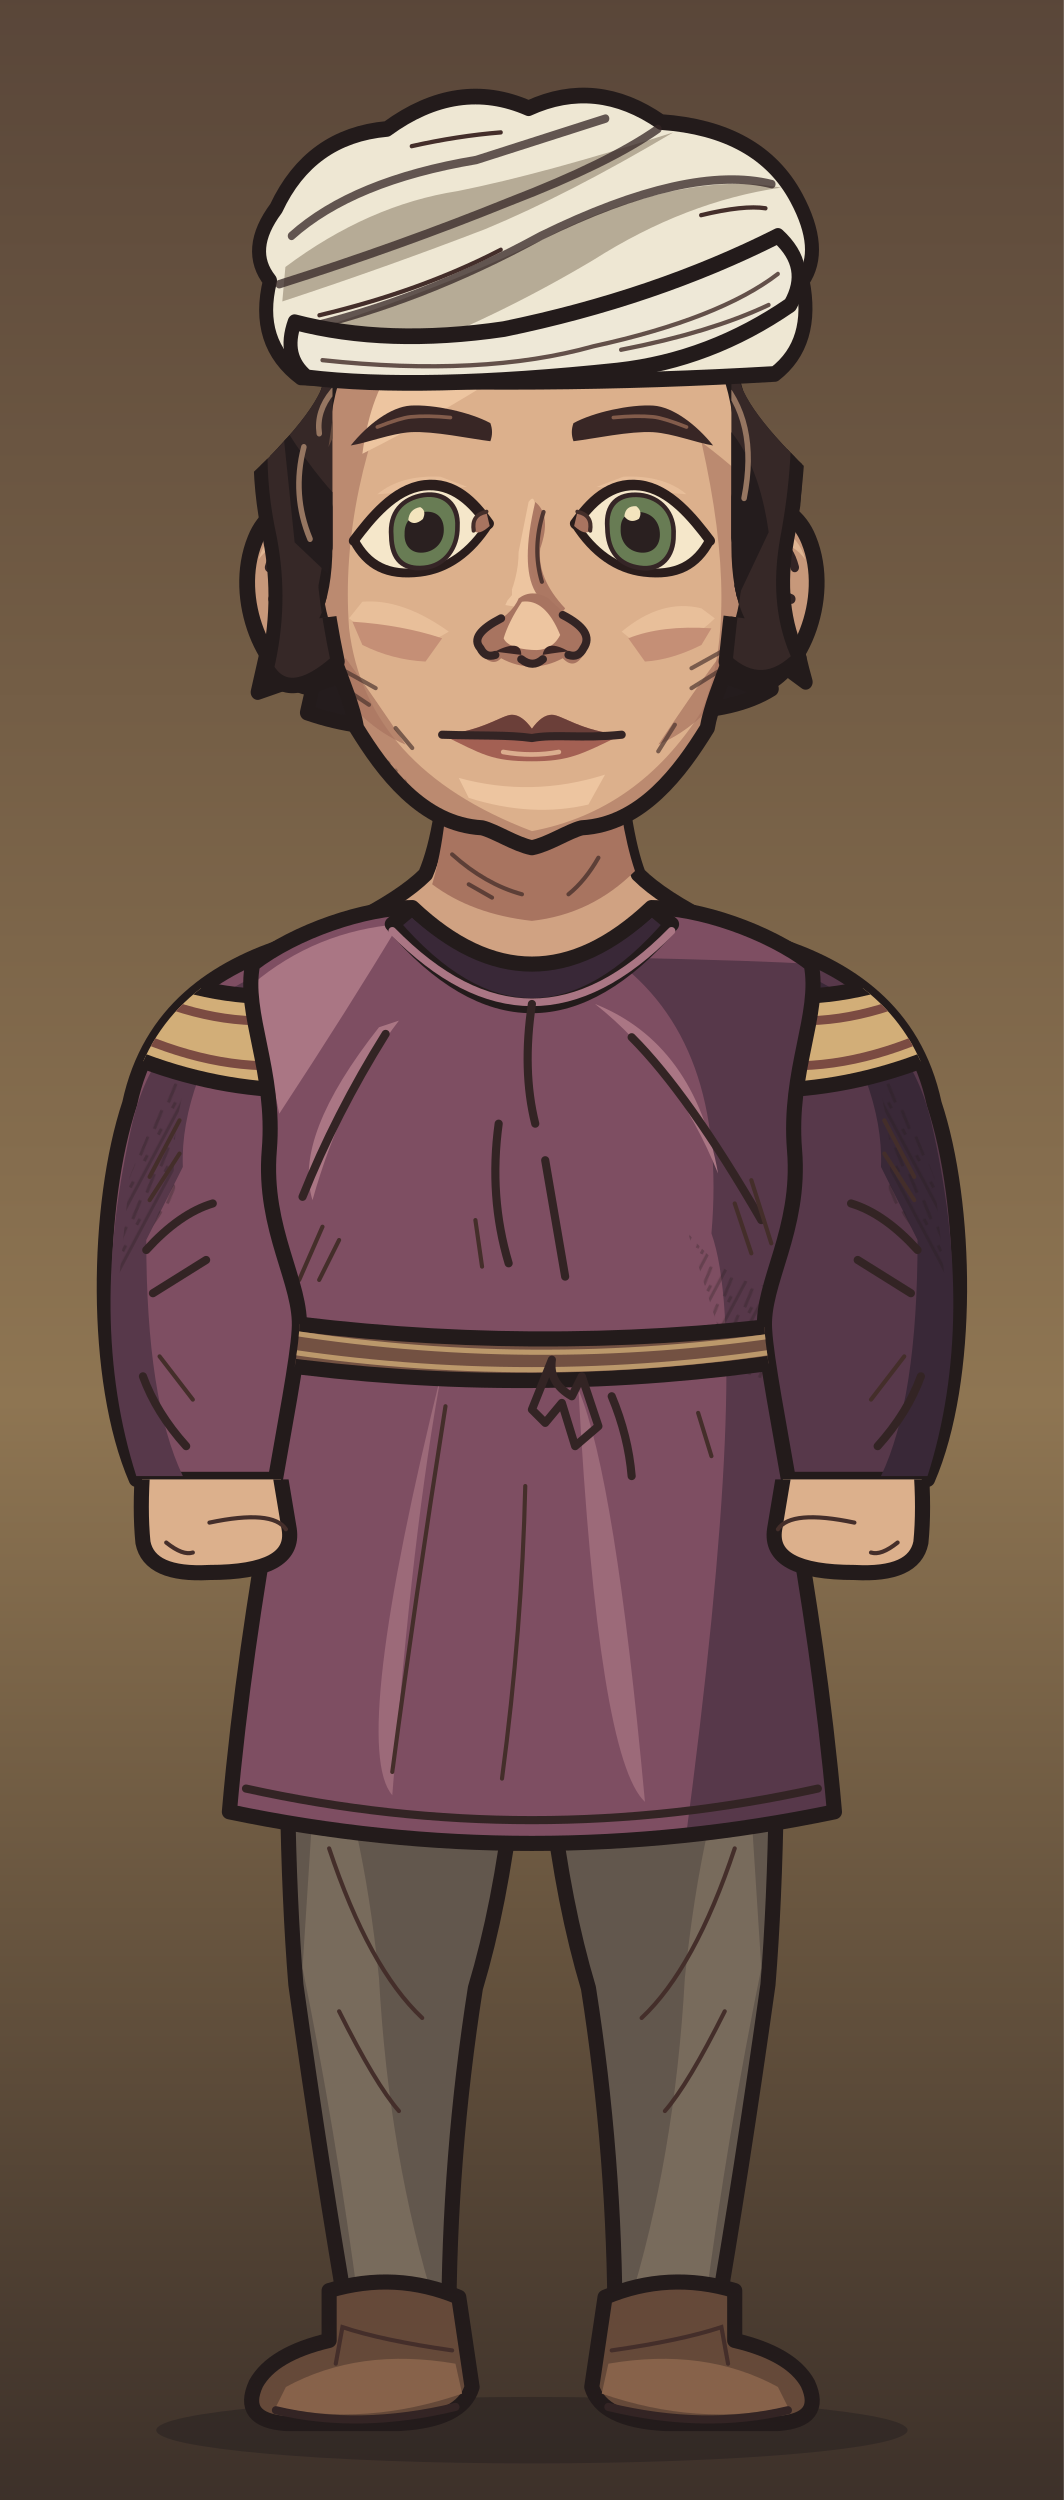
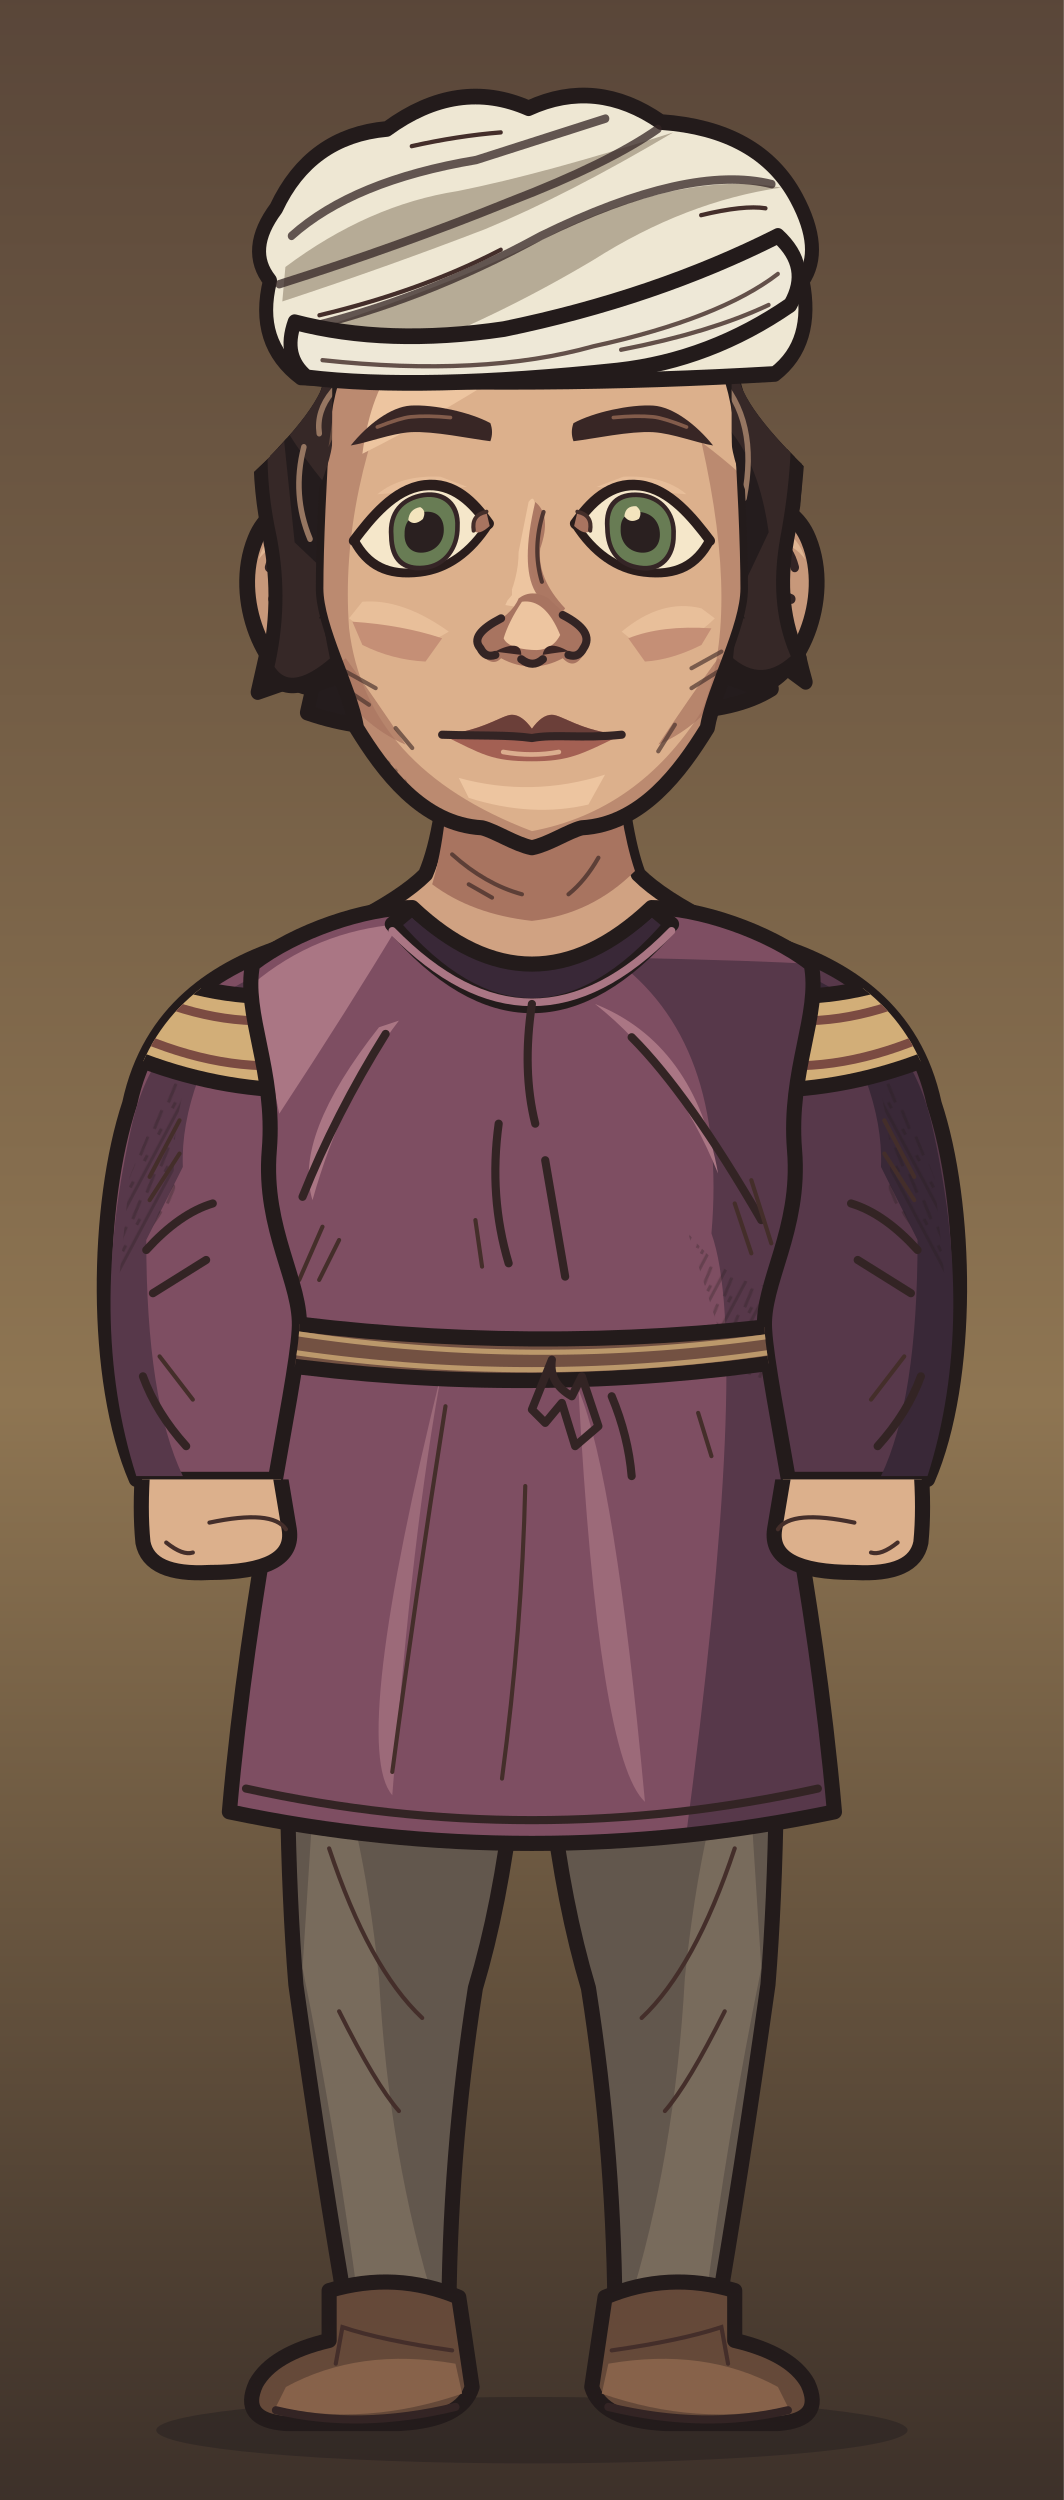
<svg xmlns="http://www.w3.org/2000/svg" xmlns:xlink="http://www.w3.org/1999/xlink" aria-labelledby="title" width="320" height="752" viewBox="0 0 320 752" role="img">
  <defs>
    <style>
      .edge {stroke:#231b1b;stroke-width:4.55;stroke-linecap:round;stroke-linejoin:round}
      .seam {fill:none;stroke:#332424;stroke-width:2.45;stroke-linecap:round;stroke-linejoin:round}
      .etch {fill:none;stroke:#442e2a;stroke-width:1.25;stroke-linecap:round}
      .hair-line {fill:none;stroke:#967661;stroke-width:1.45;stroke-linecap:round}
      .white {fill:#f5e7ca;stroke:#2a1d1c;stroke-width:2.65;stroke-linejoin:round}
      .label {fill:#efdfc1;font:600 20px Georgia,serif}
      .muted {fill:#b8aa96;font:13px 'Segoe UI',sans-serif}
      .section {fill:#dcbb8e;font:600 14px 'Segoe UI',sans-serif}
    </style>
    <linearGradient id="umber" x2="0" y2="1" gradientUnits="objectBoundingBox">
      <stop stop-color="#594639" />
      <stop offset=".56" stop-color="#8e7552" />
      <stop offset="1" stop-color="#3c3029" />
    </linearGradient>
    <linearGradient id="ash" x2="0" y2="1" gradientUnits="objectBoundingBox">
      <stop stop-color="#3b423d" />
      <stop offset=".56" stop-color="#7a7d67" />
      <stop offset="1" stop-color="#242b28" />
    </linearGradient>
    <linearGradient id="rose" x2="0" y2="1" gradientUnits="objectBoundingBox">
      <stop stop-color="#51404a" />
      <stop offset=".56" stop-color="#8a6972" />
      <stop offset="1" stop-color="#372c33" />
    </linearGradient>
    <pattern id="paper-grain" width="63" height="57" patternUnits="userSpaceOnUse">
      <path d="M1 16l2-1m21-4 5-2m16 7 6-1M12 32l3-1m16 11 4-1m20-14 4 1M4 51l5-1m41 0 9-2" fill="none" stroke="#231a1b" stroke-width=".85" opacity=".19" />
      <path d="M4 5l9-1m29 2 2-1M1 40l4-1m12 9 1-1m21-23 4-1m9 12 5-2" fill="none" stroke="#f0dbb5" stroke-width=".85" opacity=".23" />
      <path d="M16 19h.6m13-3h.7m28 6h.7m-39 15h.6m23 4h.6m-12 11h.7m29-39h.7" fill="none" stroke="#21191a" stroke-width="1.2" opacity=".28" stroke-linecap="round" />
    </pattern>
    <pattern id="ink-lines" width="7" height="9" patternUnits="userSpaceOnUse" patternTransform="rotate(28)">
      <path d="M1 -2V10m2.8-8 .6 6m1.9-1v5" stroke="#271d1d" stroke-width=".95" fill="none" opacity=".65" />
    </pattern>
    <radialGradient id="vignette" cx=".5" cy=".39" r=".72">
      <stop offset=".47" stop-color="#20191c" stop-opacity="0" />
      <stop offset="1" stop-color="#20191c" stop-opacity=".48" />
    </radialGradient>
    <g id="firs" fill="currentColor">
      <path d="M10 439Q15 379 12 300L9 220 15 146 15 54 19 80 21 147 28 230 25 326 29 439Z" />
      <path d="M17 169Q27 174 45 174L57 169 49 179 27 187 17 185                M18 194Q29 196 52 192L63 183 56 194 26 205 16 207                M15 225Q46 230 67 218L77 206 71 223 42 238 18 241                M17 252Q48 255 78 245L91 230 84 249 52 266 20 269                M14 282Q40 281 71 278L88 261 84 281 57 291 19 298                M19 312Q43 316 69 310L88 299 84 310 58 322 22 325" />
      <path d="M6 312 0 315V284L11 285M0 266 13 270V250L0 249M0 220 15 221 15 206 0 202                M0 180 16 181V167L0 165M0 141 15 150V138L0 133M0 112 17 127V118L0 104" />
      <path d="M64 440Q55 380 58 324L59 258 63 217 68 222 65 266 68 328 76 440Z                M63 291Q78 294 89 282L100 267 96 283 81 301 62 307                M63 323Q80 323 106 304L98 321 68 339                M63 316Q44 306 37 293L41 307 64 329Z" />
    </g>
    <g id="brambles" fill="none" stroke="currentColor" stroke-linecap="round" stroke-linejoin="round">
      <path stroke-width="3.8" d="M9 440Q13 401 21 380T26 333m-8 57Q39 375 43 352m-28 46Q6 377 0 376M41 440Q41 402 63 385m-20 44q26-6 39-30" />
      <path stroke-width="2" d="M23 364l14-13m-12 4-7-15m20 29 17-4m-15-1 1-11m13 49 2-17m2 14 18-5m-34 32q-12-10-17-10" />
    </g>
    <g id="night-scratches" fill="none" stroke="currentColor" stroke-width="1.2" stroke-linecap="round">
      <path d="M16 113q32-11 54-8m-30 9 16-3m184-40q19-4 44 1m-11 7 19 4                M24 335q33-3 68-16m-44 16 26-4m164-9q31 5 60-3m-39 8 38-3                M27 391q22-6 52-5m168 14q28-8 57-8m-40 11 24-4                M55 178l18-6m177 36 17 3m-12-4 17-1" />
    </g>
    <g id="shirt-setting">
      <rect width="320" height="440" fill="url(#umber)" />
      <path d="M50 217q24 8 64 1l-15 7-56 6m176-90q39-13 70-5l-26 4 28 2-64 6" fill="#856c54" opacity=".5" />
      <use xlink:href="#firs" style="color:#342827" opacity=".52" transform="translate(-26 8)" />
      <use xlink:href="#firs" style="color:#413128" opacity=".58" transform="translate(340 101) scale(-1 .81)" />
      <use xlink:href="#night-scratches" style="color:#dfbb87" opacity=".28" />
      <use xlink:href="#brambles" style="color:#291f22" opacity=".71" />
      <rect width="320" height="440" fill="url(#vignette)" />
      <rect width="320" height="440" fill="url(#paper-grain)" />
    </g>
    <g id="armor-setting">
      <rect width="320" height="440" fill="url(#ash)" />
      <path d="M42 173q49-4 68 3l-43 6 25 3-49 4m151 35q47 10 104-6l-26 14-62 8Z" fill="#707764" opacity=".48" />
      <use xlink:href="#firs" style="color:#27312c" opacity=".64" transform="translate(-36 30)" />
      <use xlink:href="#firs" style="color:#303833" opacity=".75" transform="translate(324 45) scale(-.86 1.03)" />
      <use xlink:href="#brambles" style="color:#252a27" opacity=".62" transform="translate(319 10) scale(-1 1)" />
      <use xlink:href="#night-scratches" style="color:#d8d8a9" opacity=".28" transform="translate(-2 21)" />
      <rect width="320" height="440" fill="url(#vignette)" />
      <rect width="320" height="440" fill="url(#paper-grain)" />
    </g>
    <g id="woman-setting">
      <rect width="320" height="440" fill="url(#rose)" />
      <path d="M44 235q40-4 76-1l-20 6-36 2 19 3-44 5m183-50q35 3 60-3l-24 9-31 2" fill="#775d65" opacity=".6" />
      <use xlink:href="#firs" style="color:#3b2b34" opacity=".58" transform="translate(-20 84) scale(.86 .91)" />
      <use xlink:href="#firs" style="color:#3d2e39" opacity=".68" transform="translate(327 54) scale(-.85 .98)" />
      <path d="M300 440q-2-82-6-173l-9-103 7-35 12 42 9 98 7 171Z                M294 195q-10-18-25-24l-15-1 13-4 11 2 18 15                M285 162q-13-22-34-27l-7 4 7-11 17 4 20 17                M303 242q-18-23-36-27l-13 3 15-9 11 2 21 15" fill="#3a2b33" opacity=".64" />
      <use xlink:href="#brambles" style="color:#2d2229" opacity=".8" transform="translate(12 6)" />
      <use xlink:href="#night-scratches" style="color:#e1b8a8" opacity=".28" transform="translate(0 7)" />
      <rect width="320" height="440" fill="url(#vignette)" />
      <rect width="320" height="440" fill="url(#paper-grain)" />
    </g>
    <pattern id="mail-rings" width="14" height="13" patternUnits="userSpaceOnUse" patternTransform="rotate(-7)">
      <path d="M-1 2q3-3 6 0 1 3-2 5Q0 8-1 5M6 2q3-3 6 0 1 3-2 5Q7 8 6 5M3 8q3-3 6 0 1 3-2 5-3 1-4-2M10 8q3-3 6 0" fill="none" stroke="#2d2c28" stroke-width="1.6" stroke-linecap="round" />
      <path d="M-.5 4q1.5-2 3-1m5 1q1.4-2 3-1M4 10q1.5-2 3-1m4 1q1.4-2 3-1" fill="none" stroke="#9a9b87" stroke-width="1.12" opacity=".78" stroke-linecap="round" />
    </pattern>
    <pattern id="armor-plates" width="47" height="24" patternUnits="userSpaceOnUse" patternTransform="translate(4 4) rotate(2)">
      <path d="M1 0l21 .7 1 18-3 3-17-1-1-4Zm24 1 19-1 2 15-3 7-19-2Z" fill="#85867a" stroke="#352e2a" stroke-width="1.75" stroke-linejoin="round" />
      <path d="M2 2l18 .2-.2 4L5 7 4 17Zm24 0 16-1 1 4-14 2-3 10Z" fill="#a9a58d" />
      <path d="M19 4l4 14-3 3-16-1 13-4Zm22 2 4 10-2 5-17-1 13-4Z" fill="#62655f" />
      <path d="M7 7l1-.5m6 12 3-2m16-7 5-1m-7 5 4-2" fill="none" stroke="#d0c0a0" stroke-width=".9" opacity=".76" />
      <path d="M6 12q2-2 2.7 1-1 2.2-2.7.5Zm12 1q1.8-2 2.4.6-1 2.6-2.5.8Zm11 1q1-2.2 2.8-1-.2 2.9-2.8 2.1Zm12-2q2.2-1.4 2.3.8-1 2.3-2.3.5Z" fill="#3c342d" />
    </pattern>
    <clipPath id="portrait-frame">
      <rect width="320" height="752" />
    </clipPath>
    <clipPath id="headgear-hair-back-reveal">
      <path d="M97.926 109.5H222.074Q220.074 118.5 240.074 138.5L320 215V440H0V215L79.926 138.5Q99.926 118.5 97.926 109.5Z" />
    </clipPath>
    <clipPath id="wardrobe-torso-mask">
      <path d="M124 273 C110 273 89 280 76 290 C73 305 83 322 81 346 C79 370 91 386 90 400 C89 418 75 476 69 545 Q160 564 251 545 C245 476 231 418 230 400 C229 386 241 370 239 346 C237 322 247 305 244 290 C231 280 210 273 196 273 Q160 307 124 273Z" />
    </clipPath>
    <clipPath id="wardrobe-sleeve-mask">
      <path d="M87 284 C65 291 45 304 39 332 C29 362 28 415 41 445 H85 Q111 406 105 336Z" />
    </clipPath>
    <clipPath id="face-shape-clip">
      <path d="M 160 73 C 191 73 219 90 223 128 C 224 143 225 164 225 177 C 225 189 214.75 207 212.75 219 C 204.75 232 193 248 175 249 C 171 250 165 254 160 255 C 155 254 149 250 145 249 C 127 248 115.25 232 107.25 219 C 105.25 207 95 189 95 177 C 95 164 96 143 97 128 C 101 90 129 73 160 73 Z" />
    </clipPath>
    <clipPath id="face-features-eye-left">
      <path d="M-21 0 C-16 -6 -9 -14 0 -14 C9 -14 15 -7 19.5 0 C14 8 7 12 -1 12 C-11 12 -17 8 -21 0Z" />
    </clipPath>
    <clipPath id="face-features-eye-right">
      <path d="M-21 0 C-16 -6 -9 -14 0 -14 C9 -14 15 -7 19.5 0 C14 8 7 12 -1 12 C-11 12 -17 8 -21 0Z" />
    </clipPath>
    <clipPath id="face-features-nose-bridge">
      <path d="M154 144H167V179L172 185V187H149V185L154 179Z" />
    </clipPath>
    <clipPath id="headgear-hair-front-reveal">
      <path d="M97.926 109.5H222.074Q220.074 118.5 240.074 138.5L320 215V440H0V215L79.926 138.5Q99.926 118.5 97.926 109.5Z" />
    </clipPath>
    <clipPath id="headgear-hair-face">
      <path d="M25 0H100V164Q100 178 96 186Q160 177 224 186Q220 178 220 164V0H295V337H25Z" />
    </clipPath>
+     <mask id="hair-face-opening" maskUnits="userSpaceOnUse" x="0" y="0" width="320" height="440">
+       <rect fill="white" x="0" y="0" width="320" height="440" />
+       <g clip-path="url(#face-shape-clip)">
+         <path d="M220 132C220 117 197 107 160 107S100 117 100 132C100 142 89 158 89 176V300H231V176C231 158 220 142 220 132Z" fill="black" />
+       </g>
+     </mask>
    <clipPath id="hair-crown-clip">
      <path d="M97 198q-16 13-23 2 5-19 1-38-7-29 2-52 9-36 38-49 25-14 48-9 28-6 54 12 28 18 29 53 2 21-3 45-4 20 4 35-12 11-24 1Q226 172 226.5 174Q224 151 217 125Q199 129 182 116Q166 106 155 98Q142 112 118 121Q108 125 101 125Q99 148 93 176Q94 185 97 198Z" />
    </clipPath>
    <clipPath id="full-costume-hands-clip">
      <rect x="0" y="445" width="320" height="307" />
    </clipPath>
  </defs>
  <g data-part="full-costume">
    <rect width="320" height="752" fill="url(#umber)" />
    <ellipse cx="160" cy="731" rx="113" ry="10" fill="#261f20" opacity=".5" />
    <g>
      <path d="M87 469 L158 469 Q158 548 143 598 Q135 649 135 700 H105 Q97 654 89 597 Q85 548 87 469Z" fill="#62574d" class="edge" />
      <path d="M96 514 Q109 546 114 595 Q117 649 131 694 H108Q101 641 91 592Z" fill="#8c7c69" opacity=".53" />
      <path d="M99 556Q111 592 127 607 M102 605Q113 627 120 635" class="etch" />
      <g transform="translate(0 0)">
        <path d="M99 689Q119 683 138 691L142 718Q139 728 120 729H86Q72 728 77 717Q82 708 99 704Z" fill="#654939" class="edge" />
        <path d="M86 718Q108 706 137 711L139 720Q110 730 83 724Z" fill="#87624a" />
        <path d="M101 711L103 700Q115 704 136 707" class="etch" />
        <path d="M83 725Q108 731 137 724" class="seam" />
      </g>
    </g>
    <g transform="translate(320 0) scale(-1 1)">
      <path d="M87 469 L158 469 Q158 548 143 598 Q135 649 135 700 H105 Q97 654 89 597 Q85 548 87 469Z" fill="#62574d" class="edge" />
      <path d="M96 514 Q109 546 114 595 Q117 649 131 694 H108Q101 641 91 592Z" fill="#8c7c69" opacity=".53" />
      <path d="M99 556Q111 592 127 607 M102 605Q113 627 120 635" class="etch" />
      <g transform="translate(0 0)">
        <path d="M99 689Q119 683 138 691L142 718Q139 728 120 729H86Q72 728 77 717Q82 708 99 704Z" fill="#654939" class="edge" />
        <path d="M86 718Q108 706 137 711L139 720Q110 730 83 724Z" fill="#87624a" />
        <path d="M101 711L103 700Q115 704 136 707" class="etch" />
        <path d="M83 725Q108 731 137 724" class="seam" />
      </g>
    </g>
  </g>
  <g clip-path="url(#portrait-frame)">
    <g id="hair-back">
      <g clip-path="url(#headgear-hair-back-reveal)">
        <g transform="matrix(0.926 0 0 1.024 11.765 -3.765)">
          <path d="M104 96q-25 16-27 45-7 21 0 42l-6 24 19-6-3 12q35 11 69-6 59 12 82-1l-4-12 15 10q-9-29-4-52 4-39-23-58Z" fill="#241c1d" class="edge" />
        </g>
      </g>
    </g>
    <g data-part="neck">
      <g id="face-shape-neck">
        <path d="M 135 219 Q 134 249 128 263 Q 121 270 105 278 L 122 301 198 301 215 278 Q 199 270 192 263 Q 187 250 185 219 Z" fill="#d0a282" class="edge" />
        <path d="M 135 224 185 224 Q 186 247 191 262 Q 178 275 160 277 Q 142 275 130 266 Q 135 249 135 224 Z" fill="#a87460" />
        <path d="M 136 257 q 10 9 21 12 m -16 -3 7 4 m 32 -12 q -4 7 -9 11" class="etch" opacity=".75" />
      </g>
    </g>
    <g id="wardrobe-outfit-tiraz_robe" data-outfit="tiraz_robe">
      <path d="M87 284 C65 291 45 304 39 332 C29 362 28 415 41 445 H85 Q111 406 105 336Z" fill="#7e4e62" class="edge" />
      <g data-part="sleeve-left" clip-path="url(#wardrobe-sleeve-mask)">
        <path d="M40 337 Q47 308 76 294 Q54 326 55 351 L44 373 Q44 421 55 444 H41 Q26 397 40 337Z" fill="#57384a" />
        <path d="M39 354 Q50 326 59 315 Q50 342 53 359 L36 383Z" fill="url(#ink-lines)" opacity=".44" />
        <path d="M44 376 q10 -11 20 -14 m-18 27 16 -10 M43 414 q4 11 13 21" class="seam" />
        <path d="M45 354 l9 -17 m-9 24 9 -14 m-6 61 10 13" class="etch" />
        <g data-part="sleeve-band">
          <path d="M43 292 Q69 302 91 299 L91 328 Q65 328 40 318Z" fill="#d2ae78" class="edge" />
          <path d="M43 299 Q68 310 91 306 M40 311 Q67 323 91 320" fill="none" stroke="#7b4b42" stroke-width="2.7" stroke-linecap="round" />
        </g>
      </g>
      <g transform="translate(320 0) scale(-1 1)">
        <path d="M87 284 C65 291 45 304 39 332 C29 362 28 415 41 445 H85 Q111 406 105 336Z" fill="#57384a" class="edge" />
        <g data-part="sleeve-right" clip-path="url(#wardrobe-sleeve-mask)">
          <path d="M40 337 Q47 308 76 294 Q54 326 55 351 L44 373 Q44 421 55 444 H41 Q26 397 40 337Z" fill="#392837" />
          <path d="M39 354 Q50 326 59 315 Q50 342 53 359 L36 383Z" fill="url(#ink-lines)" opacity=".44" />
          <path d="M44 376 q10 -11 20 -14 m-18 27 16 -10 M43 414 q4 11 13 21" class="seam" />
          <path d="M45 354 l9 -17 m-9 24 9 -14 m-6 61 10 13" class="etch" />
          <g data-part="sleeve-band">
            <path d="M43 292 Q69 302 91 299 L91 328 Q65 328 40 318Z" fill="#d2ae78" class="edge" />
            <path d="M43 299 Q68 310 91 306 M40 311 Q67 323 91 320" fill="none" stroke="#7b4b42" stroke-width="2.7" stroke-linecap="round" />
          </g>
        </g>
      </g>
      <path d="M124 273 C110 273 89 280 76 290 C73 305 83 322 81 346 C79 370 91 386 90 400 C89 418 75 476 69 545 Q160 564 251 545 C245 476 231 418 230 400 C229 386 241 370 239 346 C237 322 247 305 244 290 C231 280 210 273 196 273 Q160 307 124 273Z" fill="#7e4e62" />
      <g data-part="torso" clip-path="url(#wardrobe-torso-mask)">
        <path d="M76 296 Q95 280 120 278 Q105 303 84 335Z" fill="#aa7684" />
        <path d="M184 288 Q231 289 244 290 L256 555 H206 Q226 405 214 371 Q219 313 184 288Z" fill="#57384a" />
        <path d="M77 344 Q87 359 83 381 L68 402 L60 359Z" fill="#57384a" />
        <path d="M207 371 Q223 390 235 386 L234 416 L220 412Z" fill="url(#ink-lines)" opacity=".42" />
        <path d="M120 307 Q103 329 94 361 Q88 342 114 309Z M179 302 Q209 314 216 353 Q203 321 179 302Z" fill="#aa7684" />
        <path d="M133 412Q124 460 118 540Q105 525 133 412Z M174 418Q185 444 194 542Q180 529 174 418Z" fill="#aa7684" opacity=".68" />
        <path d="M134 423Q125 480 118 533 M158 447Q157 490 151 535" class="etch" />
        <path d="M74 538Q160 557 246 538" class="seam" />
        <path d="M116 311 Q101 335 91 360 M190 312 Q207 329 229 367 M150 338 q-3 22 3 42 m11 -31 6 35 M184 420q5 12 6 24" class="seam" />
        <path d="M97 369 l-7 16 m12 -12 -6 12 M226 355 l6 19 m-11 -12 5 15 M143 367 l2 14 m65 44 4 13" class="etch" />
        <path d="M118 278 Q160 327 202 278 L196 273 Q160 306 124 273Z" fill="#392837" class="edge" />
        <path d="M118 280 Q160 323 202 280" fill="none" stroke="#aa7684" stroke-width="2.3" stroke-linecap="round" />
        <path d="M160 302 q-3 20 1 36" class="seam" />
      </g>
      <path d="M124 273 C110 273 89 280 76 290 C73 305 83 322 81 346 C79 370 91 386 90 400 C89 418 75 476 69 545 Q160 564 251 545 C245 476 231 418 230 400 C229 386 241 370 239 346 C237 322 247 305 244 290 C231 280 210 273 196 273 Q160 307 124 273Z" fill="none" class="edge" />
      <g data-part="belt" clip-path="url(#wardrobe-torso-mask)">
        <path d="M80 397Q160 408 240 398L239 409Q160 421 81 410Z" fill="#735142" class="edge" />
        <path d="M82 400Q160 413 238 401M83 406Q160 418 237 406" fill="none" stroke="#bb986b" stroke-width="1.55" stroke-linecap="round" />
        <path d="M166 409Q165 416 172 420L175 414 180 429 173 435 169 422 164 428 160 424Z" fill="#967451" class="seam" />
      </g>
    </g>
    <g id="face-shape">
      <g id="face-shape-ears">
        <g transform="translate(105 179) scale(-1.046 1.19)">
          <path d="M -4 -15 C 7 -26 22 -25 27 -14 C 34 1 24 21 12 23 L -4 18 Z" fill="#c7987a" class="edge" />
          <path d="M 7 -15 C 16 -20 24 -16 26 -9 C 22 -14 16 -14 13 -11 L 10 -1 Z" fill="#edc5a0" opacity=".66" />
          <path d="M 23 -7 Q 20 -17 10 -11 L 7 2 M 22 1 Q 15 -2 11 6" class="seam" />
        </g>
        <g transform="translate(215 179) scale(1.046 1.19)">
          <path d="M -4 -15 C 7 -26 22 -25 27 -14 C 34 1 24 21 12 23 L -4 18 Z" fill="#c7987a" class="edge" />
          <path d="M 7 -15 C 16 -20 24 -16 26 -9 C 22 -14 16 -14 13 -11 L 10 -1 Z" fill="#edc5a0" opacity=".66" />
          <path d="M 23 -7 Q 20 -17 10 -11 L 7 2 M 22 1 Q 15 -2 11 6" class="seam" />
        </g>
      </g>
      <path d="M 160 73 C 191 73 219 90 223 128 C 224 143 225 164 225 177 C 225 189 214.75 207 212.75 219 C 204.75 232 193 248 175 249 C 171 250 165 254 160 255 C 155 254 149 250 145 249 C 127 248 115.25 232 107.25 219 C 105.25 207 95 189 95 177 C 95 164 96 143 97 128 C 101 90 129 73 160 73 Z" fill="#dcb08c" />
      <g clip-path="url(#face-shape-clip)">
        <path d="M 70 141 Q 104 91 123 103 Q 102 148 105 189 Q 110 231 160 250 Q 192 244 211 214 Q 223 186 211 133 Q 235 151 250 174 L 250 265 70 265 Z" fill="#bb8a70" />
        <path d="M 109 136.5 Q 114 99 142 98 Q 173 89 195 107 Q 174 98 152 112 Q 130 126 109 136.5 Z" fill="#edc5a0" />
        <g transform="translate(160 0) scale(-1 1)">
          <path d="M 25 190 Q 39 180 51 181 L 55 186 Q 45 194 32 194 Z" fill="#edc5a0" opacity=".72" />
          <path d="M 27 192 Q 39 188 54 187 L 51 194 Q 42 198.5 32 199 Z" fill="#c58f76" />
          <path d="M 56 198 Q 48 209 38 224 Q 52 218 62 202 Z" fill="#a87460" opacity=".73" />
        </g>
        <g transform="translate(160 0) scale(1 1)">
          <path d="M 27 190 Q 39 180 51 183 L 55 186 Q 45 196 32 194 Z" fill="#edc5a0" opacity=".72" />
          <path d="M 29 192 Q 39 188 54 189 L 51 194 Q 42 198.5 34 199 Z" fill="#c58f76" />
          <path d="M 56 198 Q 48 209 38 224 Q 52 218 62 202 Z" fill="#a87460" opacity=".73" />
        </g>
        <path d="M 92 183 Q 99 211 120 232 L 132 247 119 248 Q 98 234 85 212 Z M 229 184 Q 224 217 203 241 L 193 250 209 247 Q 230 233 240 211 Z" fill="url(#ink-lines)" opacity=".42" />
        <path d="M 138 234 Q 160 240 182 233 L 177 242 Q 160 246 141 240 Z" fill="#edc5a0" />
        <path d="M 104 202 l 9 5 m -8 1 6 4 m 97 -11 9 -5 m -9 11 8 -5 m -97 17 5 6 m 74 1 5 -8" class="etch" opacity=".65" />
      </g>
      <path d="M 160 73 C 191 73 219 90 223 128 C 224 143 225 164 225 177 C 225 189 214.75 207 212.75 219 C 204.75 232 193 248 175 249 C 171 250 165 254 160 255 C 155 254 149 250 145 249 C 127 248 115.25 232 107.25 219 C 105.25 207 95 189 95 177 C 95 164 96 143 97 128 C 101 90 129 73 160 73 Z" fill="none" class="edge" />
    </g>
    <g clip-path="url(#face-shape-clip)">
      <g data-part="eyes">
        <g transform="matrix(1 -0.12 0 1 127.5 160)">
          <path d="M-14 -13 Q-7 -18 5 -16 L13 -12" fill="#edc5a0" opacity=".65" />
          <path d="M-21 0 C-16 -6 -9 -14 0 -14 C9 -14 15 -7 19.5 0 C14 8 7 12 -1 12 C-11 12 -17 8 -21 0Z" class="white" />
          <g clip-path="url(#face-features-eye-left)">
            <g transform="translate(0 0) scale(1 1)">
              <path d="M-9.8 0 C-10.4 -7 -6.6 -10.9 0 -11.1 C6.1 -11.2 10.5 -7 10.1 -.3 C10.2 5.9 6.4 11 0 10.8 C-6.1 10.7 -9.7 7.2 -9.8 0Z" fill="#687c54" stroke="#352526" stroke-width="1.4" />
              <path d="M-5.8 -.2C-5.9-3.8-3.5-6 .1-6 3.8-6 6-3.6 6 .1 6 3.9 3.3 6.3-.2 6.2-3.9 6.1-6 3.3-5.8-.2Z" fill="#2a2020" />
              <path d="M-4.7-4.1Q-4.4-7.4-1.1-7.6 .9-6.3-.3-3.9-2.9-2-4.7-4.1Z" fill="#f3e4bd" />
            </g>
          </g>
          <path d="M-21 0 C-16 -6 -9 -14 0 -14 C9 -14 15 -7 19.5 0" fill="none" stroke="#2a1d1c" stroke-width="3.15" stroke-linecap="round" />
          <path d="M18.8 -3.8 Q14.2 -3.4 15 1.4 Q16.5 3.2 19.8 .6Z" fill="#a87460" />
          <path d="M18.8 -3.8 Q14.2 -3.4 15 1.4" class="etch" />
        </g>
        <g transform="matrix(-1 -0.12 0 1 192.5 160)">
          <path d="M-14 -13 Q-7 -18 5 -16 L13 -12" fill="#edc5a0" opacity=".65" />
          <path d="M-21 0 C-16 -6 -9 -14 0 -14 C9 -14 15 -7 19.5 0 C14 8 7 12 -1 12 C-11 12 -17 8 -21 0Z" class="white" />
          <g clip-path="url(#face-features-eye-right)">
            <g transform="translate(0 0) scale(-1 1)">
              <path d="M-9.8 0 C-10.4 -7 -6.6 -10.9 0 -11.1 C6.1 -11.2 10.5 -7 10.1 -.3 C10.2 5.9 6.4 11 0 10.8 C-6.1 10.7 -9.7 7.2 -9.8 0Z" fill="#687c54" stroke="#352526" stroke-width="1.4" />
              <path d="M-5.8 -.2C-5.9-3.8-3.5-6 .1-6 3.8-6 6-3.6 6 .1 6 3.9 3.3 6.3-.2 6.2-3.9 6.1-6 3.3-5.8-.2Z" fill="#2a2020" />
              <path d="M-4.7-4.1Q-4.4-7.4-1.1-7.6 .9-6.3-.3-3.9-2.9-2-4.7-4.1Z" fill="#f3e4bd" />
            </g>
          </g>
          <path d="M-21 0 C-16 -6 -9 -14 0 -14 C9 -14 15 -7 19.5 0" fill="none" stroke="#2a1d1c" stroke-width="3.15" stroke-linecap="round" />
          <path d="M18.8 -3.8 Q14.2 -3.4 15 1.4 Q16.5 3.2 19.8 .6Z" fill="#a87460" />
          <path d="M18.8 -3.8 Q14.2 -3.4 15 1.4" class="etch" />
        </g>
      </g>
      <g data-part="brows">
        <g transform="matrix(1 0 0 1 127.5 131)">
          <path d="M-22 3 C-17 -3.22 -10 -8.6 -4 -9 C3 -9.4 14 -7 20 -3.72 Q21 -1 20 1.72 C14 1 3 -1.4 -4 -1 C-10 -0.6 -17 2.22 -22 3Z" fill="#382625" />
          <path d="M-14 -2.55 Q-7 -5.3 -4 -5.6 Q1 -6.1 8 -5.4" fill="none" stroke="#835c4b" stroke-width="1.1" stroke-linecap="round" />
        </g>
        <g transform="matrix(-1 0 0 1 192.5 131)">
          <path d="M-22 3 C-17 -3.22 -10 -8.6 -4 -9 C3 -9.4 14 -7 20 -3.72 Q21 -1 20 1.72 C14 1 3 -1.4 -4 -1 C-10 -0.6 -17 2.22 -22 3Z" fill="#382625" />
          <path d="M-14 -2.55 Q-7 -5.3 -4 -5.6 Q1 -6.1 8 -5.4" fill="none" stroke="#835c4b" stroke-width="1.1" stroke-linecap="round" />
        </g>
      </g>
      <g data-part="nose">
        <g clip-path="url(#face-features-nose-bridge)">
          <path d="M159 151 Q161 148 161 154 Q157 169 162 177 L158 183 152 182 Q156 174 156 166Z" fill="#edc5a0" />
          <path d="M161 151 Q166 155 162.5 165 Q161.5 174 170 183 L167 187 161 178 Q156.5 170 161 151Z" fill="#a87460" opacity=".93" />
          <path d="M163.5 154 Q160 165 163 175" class="etch" opacity=".9" />
        </g>
        <path d="M156 180 Q160 177 165 180 C167 182 169.28 184 174 188 Q178 192 176 196 Q173 202 169.28 198 Q160 203 150.72 198 Q148 201 144 196 Q142 192 146 189 Q154 185 156 180Z" fill="#a87460" />
        <path d="M157 181 Q164 180 168.5 191 Q165.95 196 160 195.5 Q152.775 195 151.5 192 Q153 187 157 181Z" fill="#edc5a0" />
        <path d="M150.72 186 Q141 191 144.5 195 Q146 198 149 197 M169.28 185 Q179 190 175.5 195 Q174 198 171 197" class="seam" />
        <path d="M148.8 196 q8 -4 8 1 q-8 -1 -8 -1Z M163.2 197 q1 -5 8 -1 q-2 0 -8 1Z" fill="#3b2524" />
        <path d="M156.8 198.3 Q160.25 201 163.3 198.3" class="seam" />
      </g>
      <g data-part="mouth">
        <path d="M133 221 C145.15 220 151 215 154 215 Q157 215 160 219.2 Q163 215 166 215 C169 215 174.85 220 187 221 C174.85 227 171 229 160 229 C148 229 145.15 227 133 221Z" fill="#a36053" />
        <path d="M133 221 C145.15 220 151 215 154 215 Q157 215 160 219.2 Q163 215 166 215 C169 215 174.85 220 187 221 C174.85 222.25 167 220.7 160 222 C153 221 145.15 221.4 133 221Z" fill="#56322f" opacity=".72" />
        <path d="M133 221 C145.15 221.4 153 221 160 222 C167 220.7 174.85 222.25 187 221" class="seam" />
        <path d="M151.36 226.2 Q160 227.7 168.1 226.2" fill="none" stroke="#edc5a0" stroke-width="1.4" stroke-linecap="round" opacity=".76" />
      </g>
    </g>
    <g id="hair-front">
      <g clip-path="url(#headgear-hair-front-reveal)">
        <g clip-path="url(#headgear-hair-face)">
-           <g transform="matrix(0.926 0 0 1.024 11.765 -3.765)">
-             <path d="M97 198q-16 13-23 2 5-19 1-38-7-29 2-52 9-36 38-49 25-14 48-9 28-6 54 12 28 18 29 53 2 21-3 45-4 20 4 35-12 11-24 1Q226 172 226.5 174Q224 151 217 125Q199 129 182 116Q166 106 155 98Q142 112 118 121Q108 125 101 125Q99 148 93 176Q94 185 97 198Z" fill="#362827" class="edge" />
-             <g clip-path="url(#hair-crown-clip)">
-               <path d="M91 112q6-26 41-35 19-3 37-2 15-4 25-16-6 21-26 26-13 15-39 25l-28 11-7 14 3-19Zm76-20q22-1 37-12-3 9-9 12 13 4 21 14-25-5-38-11Z" fill="#63493d" />
-               <path d="M79 128q8 12 17 21l1 26-14-12Zm123-38 26-13 13 25Z M210 121q22 7 27 39l-11 21Z" fill="#241c1d" />
-               <path d="M83 122q-3-14 18-24t25-16q10-10 31-9t40-12M91 131q-2-13 21-23 17-7 26-18 10-10 29-6t41-9M99 135q1-12 21-18t27-14q12-10 32-10 17-1 38-11M184 106q22-5 36 8t9 36M86 135q-4 14 2 27" fill="none" stroke="#967661" stroke-width="1.8" stroke-linecap="round" stroke-linejoin="round" />
+           <g mask="url(#hair-face-opening)">
+             <g transform="matrix(0.926 0 0 1.024 11.765 -3.765)">
+               <path d="M97 198q-16 13-23 2 5-19 1-38-7-29 2-52 9-36 38-49 25-14 48-9 28-6 54 12 28 18 29 53 2 21-3 45-4 20 4 35-12 11-24 1Q226 172 226.5 174Q224 151 217 125Q199 129 182 116Q166 106 155 98Q142 112 118 121Q108 125 101 125Q99 148 93 176Q94 185 97 198Z" fill="#362827" class="edge" />
+               <g clip-path="url(#hair-crown-clip)">
+                 <path d="M91 112q6-26 41-35 19-3 37-2 15-4 25-16-6 21-26 26-13 15-39 25l-28 11-7 14 3-19Zm76-20q22-1 37-12-3 9-9 12 13 4 21 14-25-5-38-11Z" fill="#63493d" />
+                 <path d="M79 128q8 12 17 21l1 26-14-12Zm123-38 26-13 13 25Z M210 121q22 7 27 39l-11 21Z" fill="#241c1d" />
+                 <path d="M83 122q-3-14 18-24t25-16q10-10 31-9t40-12M91 131q-2-13 21-23 17-7 26-18 10-10 29-6t41-9M99 135q1-12 21-18t27-14q12-10 32-10 17-1 38-11M184 106q22-5 36 8t9 36M86 135q-4 14 2 27" fill="none" stroke="#967661" stroke-width="1.8" stroke-linecap="round" stroke-linejoin="round" />
+               </g>
            </g>
          </g>
        </g>
      </g>
    </g>
    <g id="headgear-wrapped_turban">
      <g transform="matrix(0.926 0 0 1.038 11.765 -4.813)">
        <path d="M85 114 Q70 104 75 86 Q67 77 77 65 Q88 44 113 42 Q136 27 159 36 Q181 27 202 40 Q234 42 246 62 Q255 77 248 86 Q252 104 239 113 Q163 117 85 114Z" fill="#eee7d3" class="edge" />
        <path d="M80 82 Q107 64 136 60 Q164 55 206 43 Q172 61 145 71 Q113 82 79 92Z M87 101 Q138 86 168 72 Q210 54 241 59 Q210 63 180 80 Q148 97 115 108Z" fill="#b6ab96" />
        <path d="M82 73 Q102 57 142 51 L184 39 M78 87 Q117 76 153 63 Q185 52 201 42 M85 100 Q124 92 163 73 Q211 52 238 58" class="seam" opacity=".75" />
        <path d="M91 96 Q124 89 150 77 M121 47 Q136 44 150 43 M215 67 Q229 64 236 65" class="etch" />
        <path d="M83 98 Q113 105 151 100 Q200 91 240 73 Q251 82 244 93 Q218 109 188 112 Q124 118 87 114 Q79 108 83 98Z" fill="#eee8d7" class="edge" />
        <path d="M92 109 Q144 114 180 105 Q221 97 240 84 M189 106 Q218 101 237 93" class="etch" opacity=".82" />
      </g>
    </g>
  </g>
  <g data-part="handheld-equipment">
    <g data-part="hands" clip-path="url(#full-costume-hands-clip)">
      <g>
        <path d="M43 441 Q42 454 43 464 Q45 474 63 473Q89 473 87 460 L84 442Z" fill="#dcb08c" class="edge" data-part="hand" />
        <path d="M63 458Q82 454 86 460 M50 464q5 4 8 3" class="etch" />
      </g>
      <g transform="translate(320 0) scale(-1 1)">
        <path d="M43 441 Q42 454 43 464 Q45 474 63 473Q89 473 87 460 L84 442Z" fill="#dcb08c" class="edge" data-part="hand" />
        <path d="M63 458Q82 454 86 460 M50 464q5 4 8 3" class="etch" />
      </g>
    </g>
  </g>
</svg>
